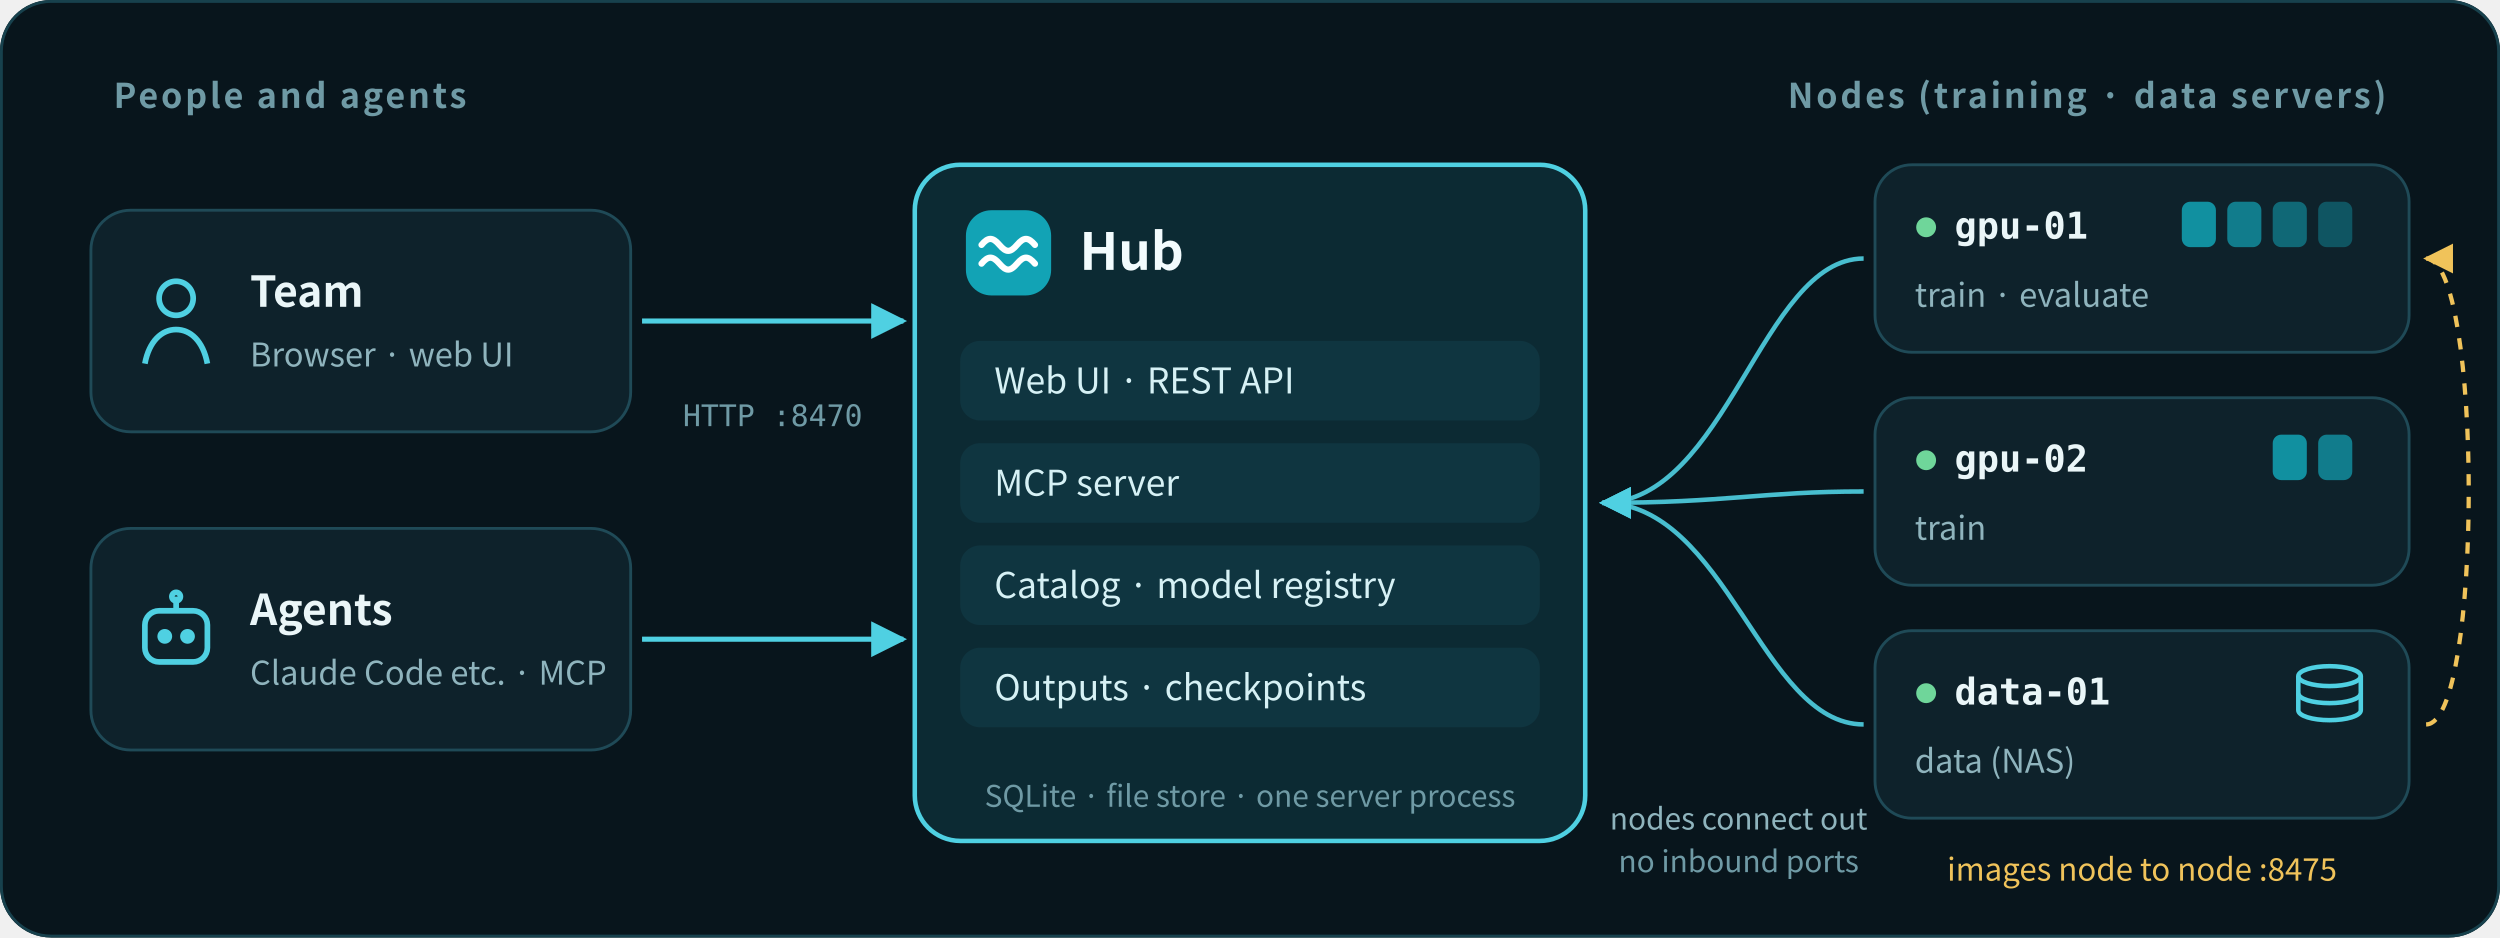
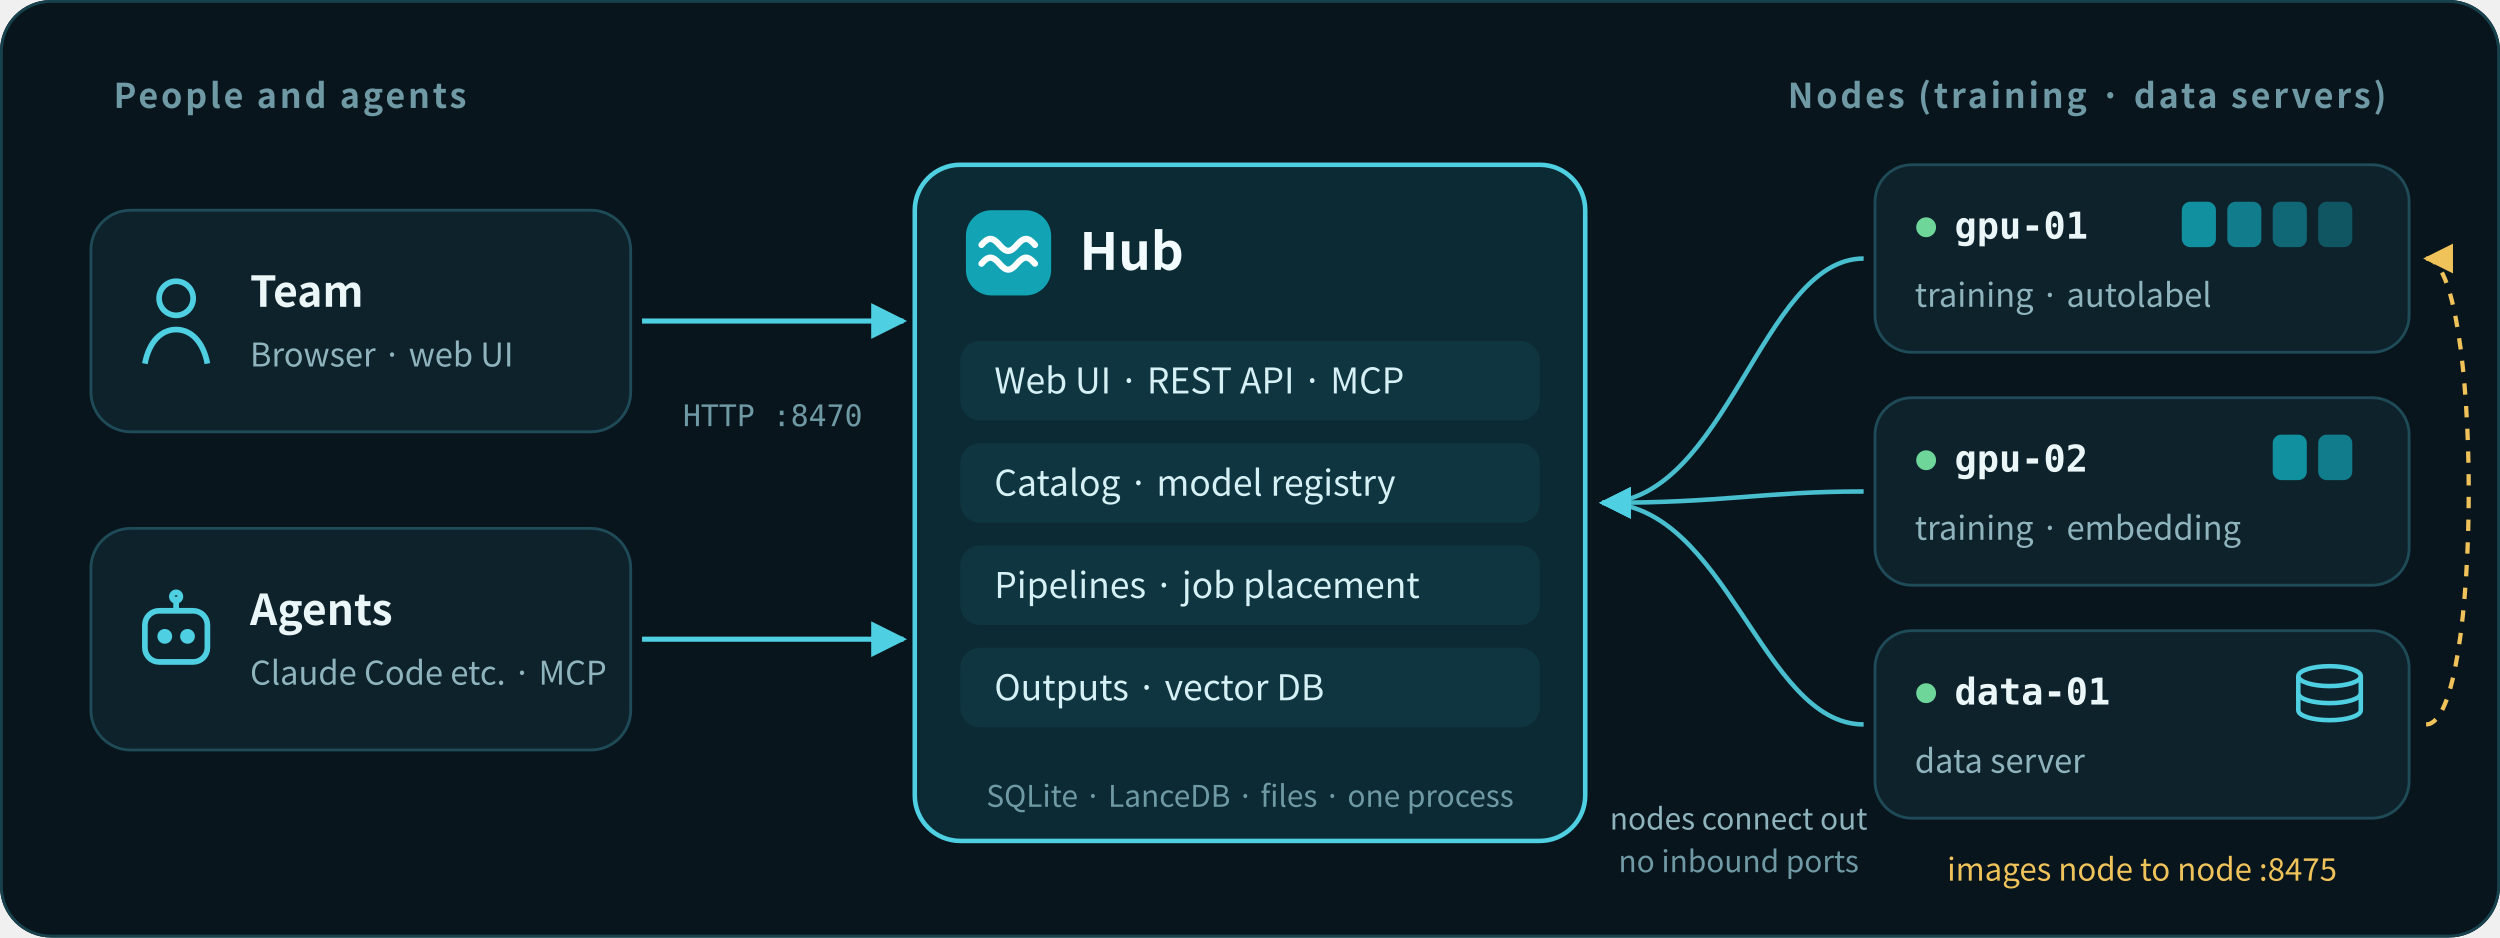
<svg xmlns="http://www.w3.org/2000/svg" width="880" height="330" viewBox="0 0 880 330" role="img" aria-label="Architecture: browsers and agents talk to the Hub; training and data servers (nodes) only connect out to it">
  <defs>
    <marker id="a" viewBox="0 0 10 10" refX="9" refY="5" markerWidth="7" markerHeight="7" orient="auto-start-reverse">
      <path d="M0 0L10 5L0 10z" fill="#4fd0e2" />
    </marker>
    <marker id="b" viewBox="0 0 10 10" refX="9" refY="5" markerWidth="7" markerHeight="7" orient="auto-start-reverse">
      <path d="M0 0L10 5L0 10z" fill="#f0c35a" />
    </marker>
  </defs>
  <rect width="880" height="330" rx="18" fill="#08151c" />
  <rect x="0.5" y="0.5" width="879" height="329" rx="17.5" fill="none" stroke="#17414d" />
  <text x="40" y="38" font-family="&quot;Pretendard&quot;, &quot;Apple SD Gothic Neo&quot;, &quot;Malgun Gothic&quot;, &quot;Noto Sans KR&quot;, &quot;Noto Sans CJK KR&quot;, sans-serif" font-size="12" font-weight="700" fill="#6f9aa5" letter-spacing="1">People and agents</text>
  <text x="840" y="38" text-anchor="end" font-family="&quot;Pretendard&quot;, &quot;Apple SD Gothic Neo&quot;, &quot;Malgun Gothic&quot;, &quot;Noto Sans KR&quot;, &quot;Noto Sans CJK KR&quot;, sans-serif" font-size="12" font-weight="700" fill="#6f9aa5" letter-spacing="1">Nodes (training · data servers)</text>
  <rect x="32" y="74" width="190" height="78" rx="14" fill="#0e222b" stroke="#1f4a57" />
  <g transform="translate(50 96)" fill="none" stroke="#4fd0e2" stroke-width="2">
    <circle cx="12" cy="9" r="6" />
    <path d="M1 32c1.5-8 6-12 11-12s9.5 4 11 12" />
  </g>
  <text x="88" y="108" font-family="&quot;Pretendard&quot;, &quot;Apple SD Gothic Neo&quot;, &quot;Malgun Gothic&quot;, &quot;Noto Sans KR&quot;, &quot;Noto Sans CJK KR&quot;, sans-serif" font-size="15" font-weight="700" fill="#eaf6f8">Team</text>
  <text x="88" y="129" font-family="&quot;Pretendard&quot;, &quot;Apple SD Gothic Neo&quot;, &quot;Malgun Gothic&quot;, &quot;Noto Sans KR&quot;, &quot;Noto Sans CJK KR&quot;, sans-serif" font-size="11.5" fill="#8fb4bd">Browser · web UI</text>
  <path d="M226 113 H 318" stroke="#4fd0e2" stroke-width="1.8" fill="none" marker-end="url(#a)" />
  <rect x="32" y="186" width="190" height="78" rx="14" fill="#0e222b" stroke="#1f4a57" />
  <g transform="translate(50 208)" fill="none" stroke="#4fd0e2" stroke-width="2">
    <rect x="1" y="7" width="22" height="18" rx="5" />
    <path d="M12 7V2" />
    <circle cx="12" cy="2" r="1.5" />
    <circle cx="8" cy="16" r="1.6" fill="#4fd0e2" />
    <circle cx="16" cy="16" r="1.6" fill="#4fd0e2" />
  </g>
  <text x="88" y="220" font-family="&quot;Pretendard&quot;, &quot;Apple SD Gothic Neo&quot;, &quot;Malgun Gothic&quot;, &quot;Noto Sans KR&quot;, &quot;Noto Sans CJK KR&quot;, sans-serif" font-size="15" font-weight="700" fill="#eaf6f8">Agents</text>
  <text x="88" y="241" font-family="&quot;Pretendard&quot;, &quot;Apple SD Gothic Neo&quot;, &quot;Malgun Gothic&quot;, &quot;Noto Sans KR&quot;, &quot;Noto Sans CJK KR&quot;, sans-serif" font-size="11.5" fill="#8fb4bd">Claude Code etc. · MCP</text>
  <path d="M226 225 H 318" stroke="#4fd0e2" stroke-width="1.8" fill="none" marker-end="url(#a)" />
  <text x="272" y="150" text-anchor="middle" font-family="&quot;JetBrains Mono&quot;, &quot;Cascadia Code&quot;, Consolas, &quot;SFMono-Regular&quot;, monospace" font-size="10.5" fill="#6f9aa5">HTTP :8470</text>
  <rect x="322" y="58" width="236" height="238" rx="16" fill="#0c2a33" stroke="#4fd0e2" stroke-width="1.6" />
  <g transform="translate(340 74)">
    <rect width="30" height="30" rx="9" fill="#12a3b5" />
    <path d="M5.5 12.2c2.3-2.8 3.9-2.8 6.3 0s3.8 2.8 6.2 0 3.9-2.8 6.3 0M5.5 18.8c2.3-2.8 3.9-2.8 6.3 0s3.8 2.8 6.2 0 3.9-2.8 6.3 0" fill="none" stroke="#fff" stroke-width="2.2" stroke-linecap="round" />
  </g>
  <text x="380" y="95" font-family="&quot;Pretendard&quot;, &quot;Apple SD Gothic Neo&quot;, &quot;Malgun Gothic&quot;, &quot;Noto Sans KR&quot;, &quot;Noto Sans CJK KR&quot;, sans-serif" font-size="18" font-weight="800" fill="#f2fbfd">Hub</text>
  <rect x="338" y="120" width="204" height="28" rx="7" fill="#0f3540" />
-   <text x="350" y="138.5" font-family="&quot;Pretendard&quot;, &quot;Apple SD Gothic Neo&quot;, &quot;Malgun Gothic&quot;, &quot;Noto Sans KR&quot;, &quot;Noto Sans CJK KR&quot;, sans-serif" font-size="12.5" fill="#d6f1f5">Web UI · REST API</text>
+   <text x="350" y="138.5" font-family="&quot;Pretendard&quot;, &quot;Apple SD Gothic Neo&quot;, &quot;Malgun Gothic&quot;, &quot;Noto Sans KR&quot;, &quot;Noto Sans CJK KR&quot;, sans-serif" font-size="12.5" fill="#d6f1f5">Web UI · REST API · MCP</text>
  <rect x="338" y="156" width="204" height="28" rx="7" fill="#0f3540" />
-   <text x="350" y="174.5" font-family="&quot;Pretendard&quot;, &quot;Apple SD Gothic Neo&quot;, &quot;Malgun Gothic&quot;, &quot;Noto Sans KR&quot;, &quot;Noto Sans CJK KR&quot;, sans-serif" font-size="12.5" fill="#d6f1f5">MCP server</text>
+   <text x="350" y="174.5" font-family="&quot;Pretendard&quot;, &quot;Apple SD Gothic Neo&quot;, &quot;Malgun Gothic&quot;, &quot;Noto Sans KR&quot;, &quot;Noto Sans CJK KR&quot;, sans-serif" font-size="12.5" fill="#d6f1f5">Catalog · model registry</text>
  <rect x="338" y="192" width="204" height="28" rx="7" fill="#0f3540" />
-   <text x="350" y="210.5" font-family="&quot;Pretendard&quot;, &quot;Apple SD Gothic Neo&quot;, &quot;Malgun Gothic&quot;, &quot;Noto Sans KR&quot;, &quot;Noto Sans CJK KR&quot;, sans-serif" font-size="12.5" fill="#d6f1f5">Catalog · model registry</text>
+   <text x="350" y="210.5" font-family="&quot;Pretendard&quot;, &quot;Apple SD Gothic Neo&quot;, &quot;Malgun Gothic&quot;, &quot;Noto Sans KR&quot;, &quot;Noto Sans CJK KR&quot;, sans-serif" font-size="12.5" fill="#d6f1f5">Pipelines · job placement</text>
  <rect x="338" y="228" width="204" height="28" rx="7" fill="#0f3540" />
-   <text x="350" y="246.5" font-family="&quot;Pretendard&quot;, &quot;Apple SD Gothic Neo&quot;, &quot;Malgun Gothic&quot;, &quot;Noto Sans KR&quot;, &quot;Noto Sans CJK KR&quot;, sans-serif" font-size="12.5" fill="#d6f1f5">Outputs · checkpoints</text>
-   <text x="440.0" y="284" text-anchor="middle" font-family="&quot;Pretendard&quot;, &quot;Apple SD Gothic Neo&quot;, &quot;Malgun Gothic&quot;, &quot;Noto Sans KR&quot;, &quot;Noto Sans CJK KR&quot;, sans-serif" font-size="10.5" fill="#6f9aa5">SQLite · file store · one server process</text>
+   <text x="350" y="246.5" font-family="&quot;Pretendard&quot;, &quot;Apple SD Gothic Neo&quot;, &quot;Malgun Gothic&quot;, &quot;Noto Sans KR&quot;, &quot;Noto Sans CJK KR&quot;, sans-serif" font-size="12.5" fill="#d6f1f5">Outputs · vector DB</text>
+   <text x="440.0" y="284" text-anchor="middle" font-family="&quot;Pretendard&quot;, &quot;Apple SD Gothic Neo&quot;, &quot;Malgun Gothic&quot;, &quot;Noto Sans KR&quot;, &quot;Noto Sans CJK KR&quot;, sans-serif" font-size="10.5" fill="#6f9aa5">SQLite · LanceDB · files · one process</text>
  <rect x="660" y="58" width="188" height="66" rx="13" fill="#0e222b" stroke="#1f4a57" />
  <circle cx="678" cy="80" r="3.5" fill="#6fd69a" />
  <text x="688" y="84" font-family="&quot;JetBrains Mono&quot;, &quot;Cascadia Code&quot;, Consolas, &quot;SFMono-Regular&quot;, monospace" font-size="13" font-weight="700" fill="#eaf6f8">gpu-01</text>
-   <text x="674" y="108" font-family="&quot;Pretendard&quot;, &quot;Apple SD Gothic Neo&quot;, &quot;Malgun Gothic&quot;, &quot;Noto Sans KR&quot;, &quot;Noto Sans CJK KR&quot;, sans-serif" font-size="11.5" fill="#8fb4bd">train · evaluate</text>
+   <text x="674" y="108" font-family="&quot;Pretendard&quot;, &quot;Apple SD Gothic Neo&quot;, &quot;Malgun Gothic&quot;, &quot;Noto Sans KR&quot;, &quot;Noto Sans CJK KR&quot;, sans-serif" font-size="11.5" fill="#8fb4bd">training · autolabel</text>
  <rect x="768" y="71" width="12" height="16" rx="3" fill="#12a3b5" opacity="0.85" />
  <rect x="784" y="71" width="12" height="16" rx="3" fill="#12a3b5" opacity="0.70" />
  <rect x="800" y="71" width="12" height="16" rx="3" fill="#12a3b5" opacity="0.55" />
  <rect x="816" y="71" width="12" height="16" rx="3" fill="#12a3b5" opacity="0.40" />
  <path d="M656 91 C 620 91, 608 177, 564 177" stroke="#4fd0e2" stroke-width="1.6" fill="none" marker-end="url(#a)" opacity="0.9" />
  <rect x="660" y="140" width="188" height="66" rx="13" fill="#0e222b" stroke="#1f4a57" />
  <circle cx="678" cy="162" r="3.5" fill="#6fd69a" />
  <text x="688" y="166" font-family="&quot;JetBrains Mono&quot;, &quot;Cascadia Code&quot;, Consolas, &quot;SFMono-Regular&quot;, monospace" font-size="13" font-weight="700" fill="#eaf6f8">gpu-02</text>
-   <text x="674" y="190" font-family="&quot;Pretendard&quot;, &quot;Apple SD Gothic Neo&quot;, &quot;Malgun Gothic&quot;, &quot;Noto Sans KR&quot;, &quot;Noto Sans CJK KR&quot;, sans-serif" font-size="11.5" fill="#8fb4bd">train</text>
+   <text x="674" y="190" font-family="&quot;Pretendard&quot;, &quot;Apple SD Gothic Neo&quot;, &quot;Malgun Gothic&quot;, &quot;Noto Sans KR&quot;, &quot;Noto Sans CJK KR&quot;, sans-serif" font-size="11.5" fill="#8fb4bd">training · embedding</text>
  <rect x="800" y="153" width="12" height="16" rx="3" fill="#12a3b5" opacity="0.85" />
  <rect x="816" y="153" width="12" height="16" rx="3" fill="#12a3b5" opacity="0.70" />
  <path d="M656 173 C 620 173, 608 177, 564 177" stroke="#4fd0e2" stroke-width="1.6" fill="none" marker-end="url(#a)" opacity="0.9" />
  <rect x="660" y="222" width="188" height="66" rx="13" fill="#0e222b" stroke="#1f4a57" />
  <circle cx="678" cy="244" r="3.5" fill="#6fd69a" />
  <text x="688" y="248" font-family="&quot;JetBrains Mono&quot;, &quot;Cascadia Code&quot;, Consolas, &quot;SFMono-Regular&quot;, monospace" font-size="13" font-weight="700" fill="#eaf6f8">data-01</text>
-   <text x="674" y="272" font-family="&quot;Pretendard&quot;, &quot;Apple SD Gothic Neo&quot;, &quot;Malgun Gothic&quot;, &quot;Noto Sans KR&quot;, &quot;Noto Sans CJK KR&quot;, sans-serif" font-size="11.5" fill="#8fb4bd">data (NAS)</text>
+   <text x="674" y="272" font-family="&quot;Pretendard&quot;, &quot;Apple SD Gothic Neo&quot;, &quot;Malgun Gothic&quot;, &quot;Noto Sans KR&quot;, &quot;Noto Sans CJK KR&quot;, sans-serif" font-size="11.5" fill="#8fb4bd">data server</text>
  <g transform="translate(808 234)" fill="none" stroke="#4fd0e2" stroke-width="1.6">
    <ellipse cx="12" cy="4" rx="11" ry="3.5" />
    <path d="M1 4v12c0 2 5 3.5 11 3.5s11-1.5 11-3.5V4" />
    <path d="M1 10c0 2 5 3.5 11 3.5s11-1.5 11-3.5" />
  </g>
  <path d="M656 255 C 620 255, 608 177, 564 177" stroke="#4fd0e2" stroke-width="1.6" fill="none" marker-end="url(#a)" opacity="0.9" />
  <text x="612" y="292" text-anchor="middle" font-family="&quot;Pretendard&quot;, &quot;Apple SD Gothic Neo&quot;, &quot;Malgun Gothic&quot;, &quot;Noto Sans KR&quot;, &quot;Noto Sans CJK KR&quot;, sans-serif" font-size="10.5" fill="#8fb4bd">nodes connect out</text>
  <text x="612" y="307" text-anchor="middle" font-family="&quot;Pretendard&quot;, &quot;Apple SD Gothic Neo&quot;, &quot;Malgun Gothic&quot;, &quot;Noto Sans KR&quot;, &quot;Noto Sans CJK KR&quot;, sans-serif" font-size="10.5" fill="#6f9aa5">no inbound ports</text>
  <path d="M854 255 C 874 255, 874 91, 854 91" stroke="#f0c35a" stroke-width="1.5" fill="none" stroke-dasharray="4 4" marker-end="url(#b)" />
  <text x="754.0" y="310" text-anchor="middle" font-family="&quot;Pretendard&quot;, &quot;Apple SD Gothic Neo&quot;, &quot;Malgun Gothic&quot;, &quot;Noto Sans KR&quot;, &quot;Noto Sans CJK KR&quot;, sans-serif" font-size="11" fill="#f0c35a">images node to node :8475</text>
</svg>
